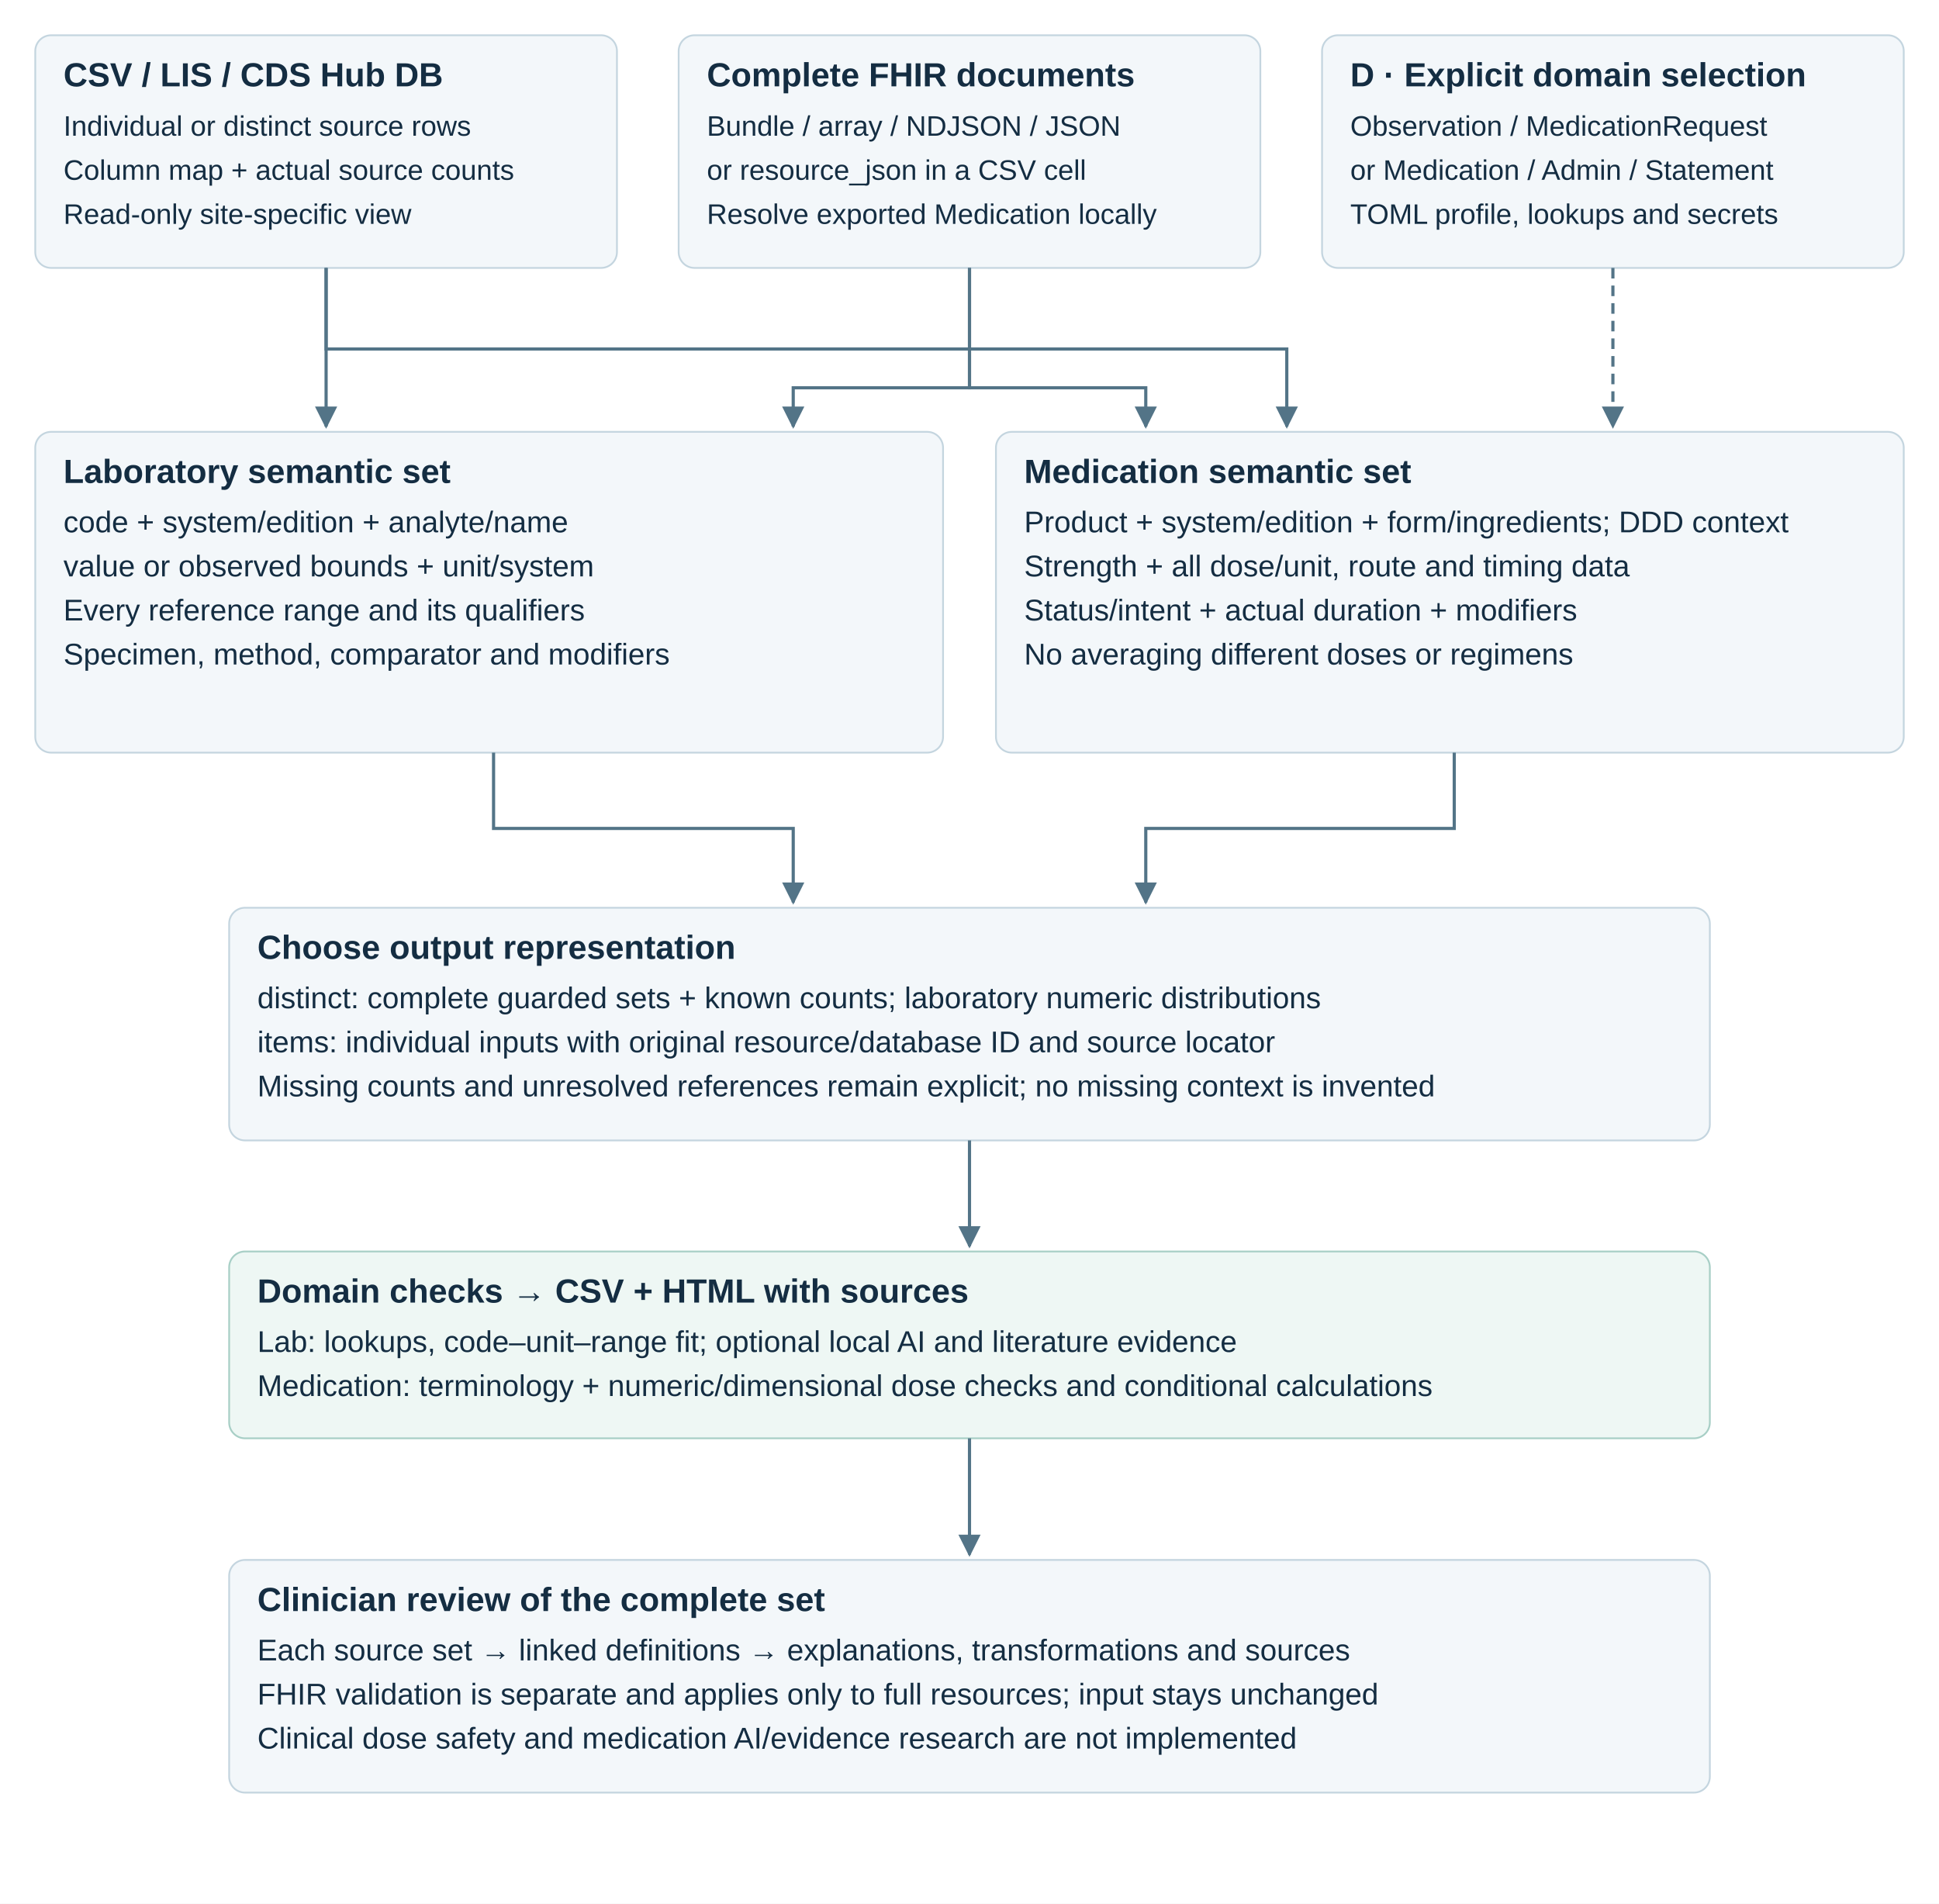
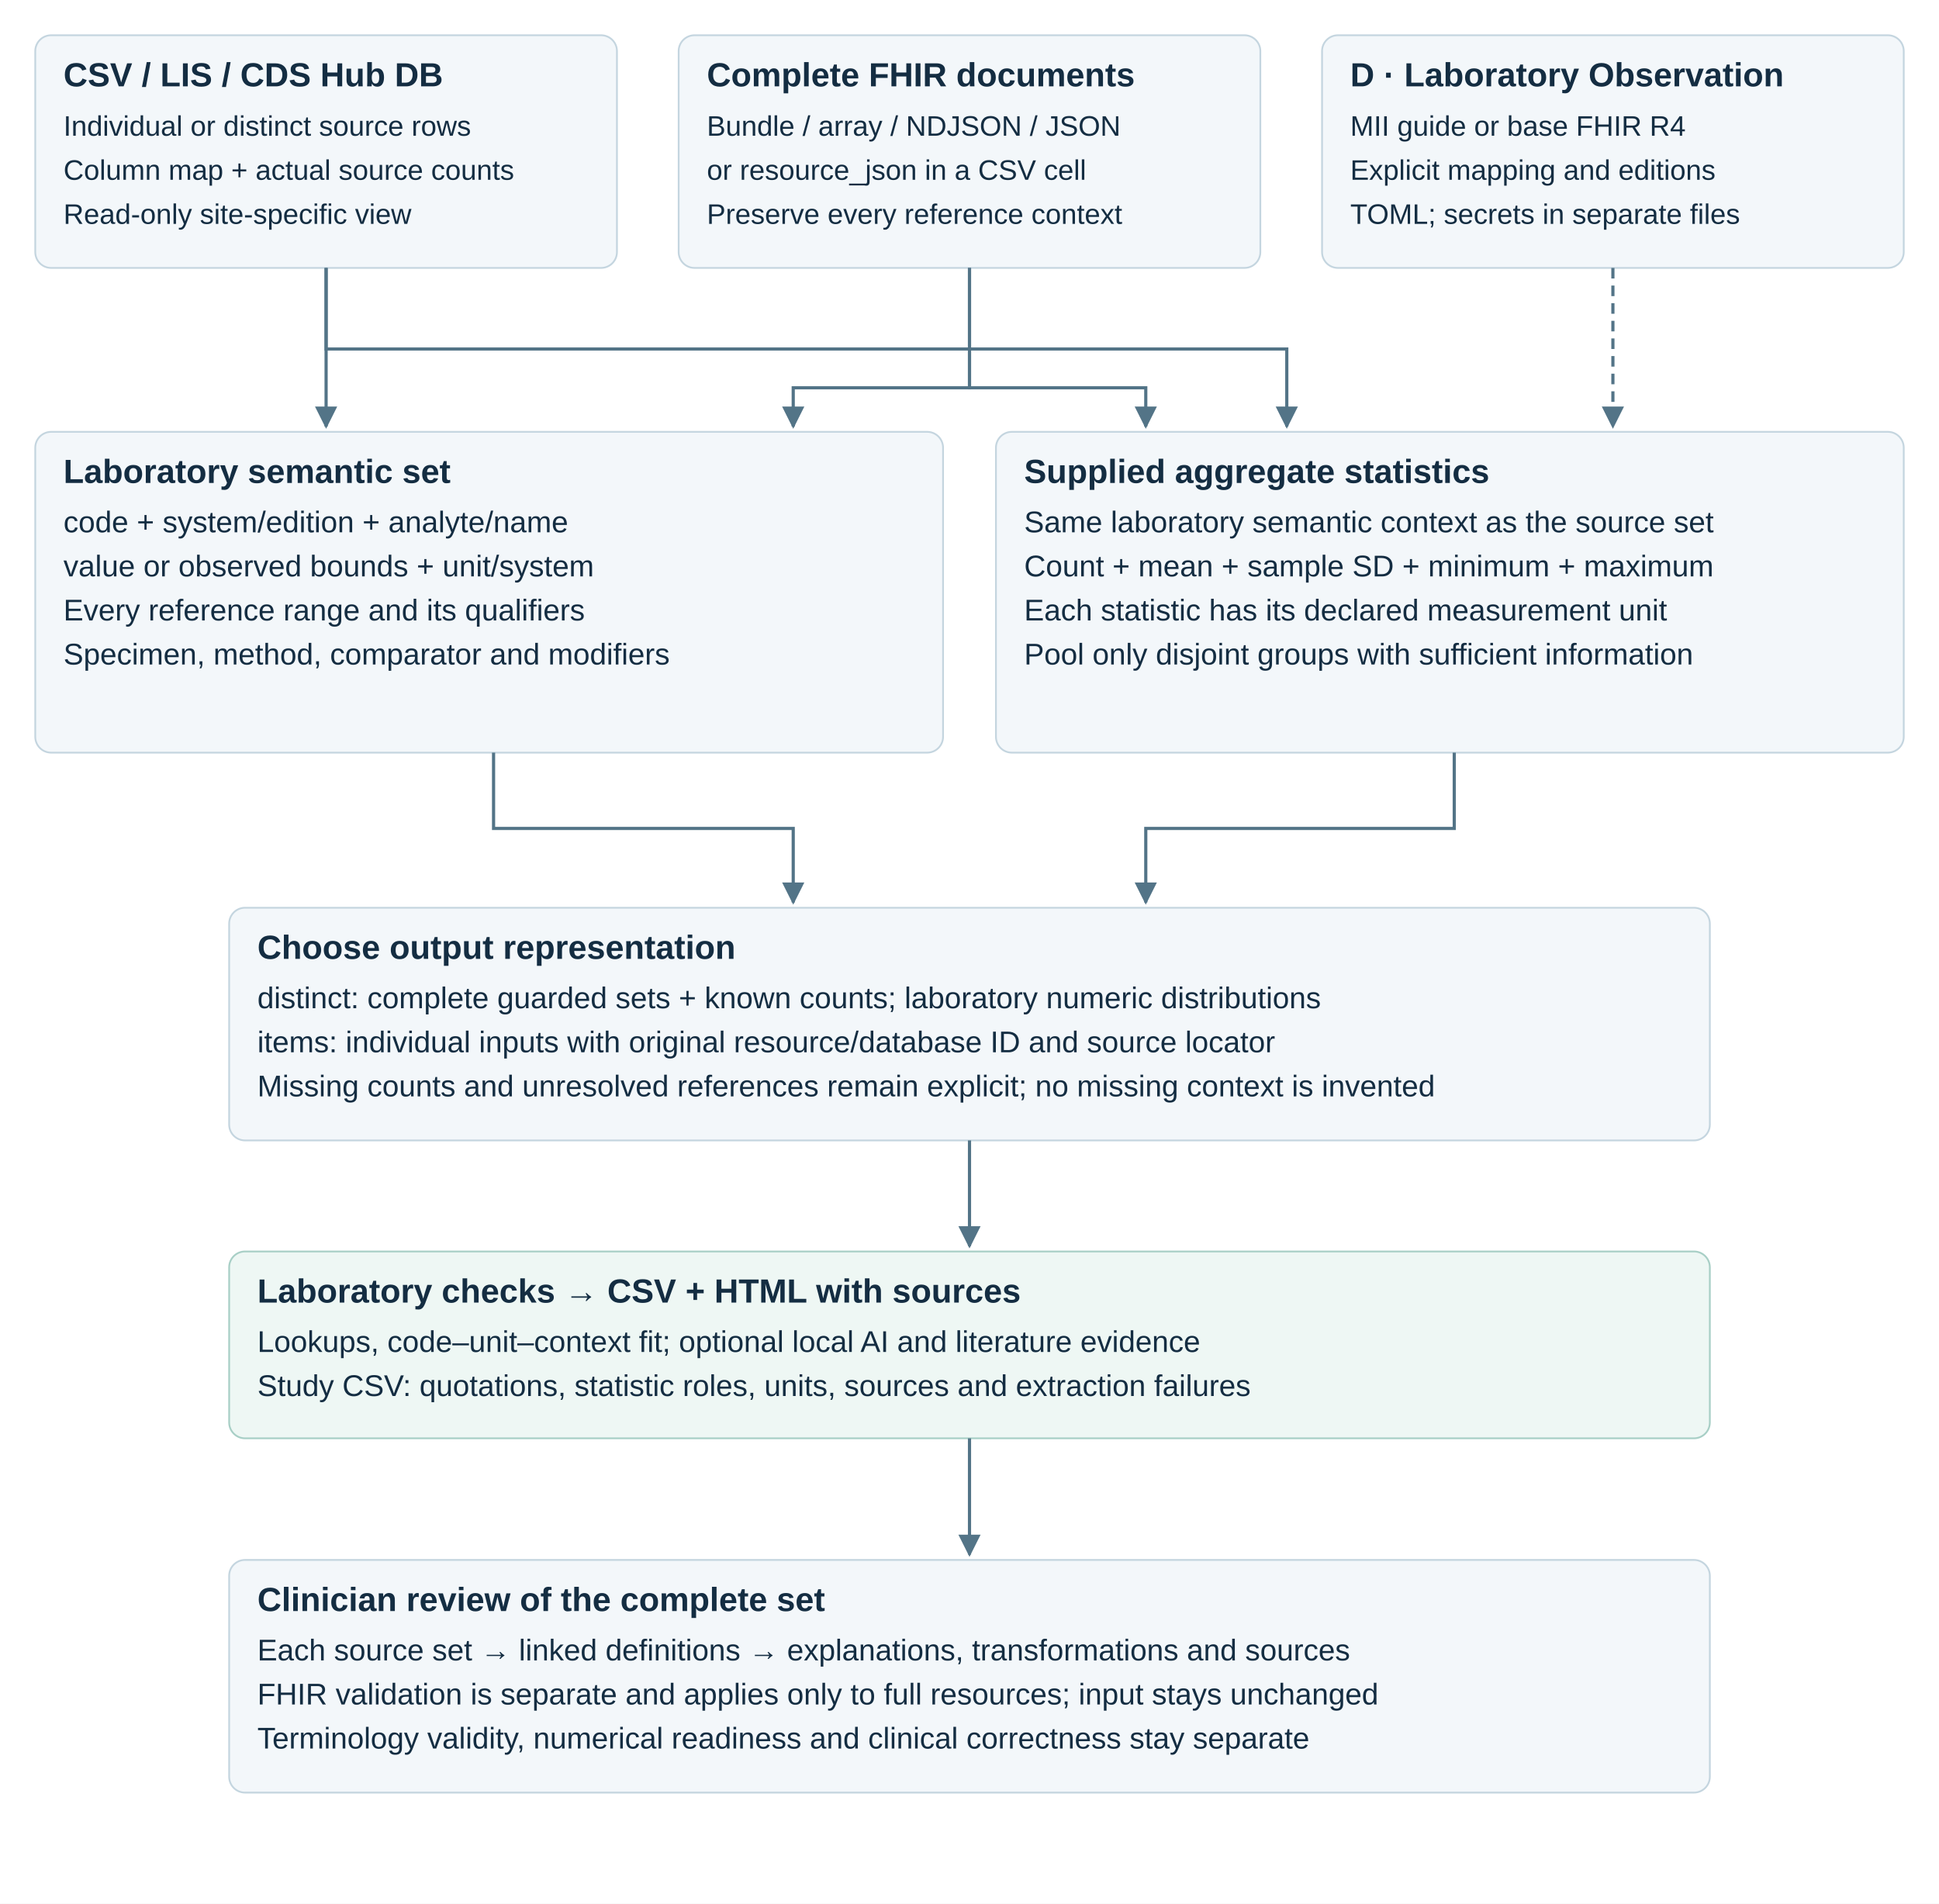
<svg xmlns="http://www.w3.org/2000/svg" width="1100" height="1080" viewBox="0 0 1100 1080" role="img" aria-labelledby="title desc">
  <defs>
    <marker id="arrow" viewBox="0 0 10 10" refX="9" refY="5" markerWidth="7" markerHeight="7" orient="auto-start-reverse">
      <path d="M0 0 L10 5 L0 10z" fill="#537487" />
    </marker>
  </defs>
  <style>text{font-family:Arial,sans-serif;fill:#142d42}.heading{font-size:19px;font-weight:700}.body{font-size:17px}.label{font-size:14px;fill:#526978}</style>
  <rect width="1100" height="100%" fill="white" />
  <g data-node="CSV">
    <rect x="20" y="20" width="330" height="132" rx="9" fill="#f3f7fa" stroke="#c4d5df" />
    <text x="36" y="49" class="heading">CSV / LIS / CDS Hub DB</text>
    <text x="36" y="77" class="body" style="font-size:16px">Individual or distinct source rows</text>
    <text x="36" y="102" class="body" style="font-size:16px">Column map + actual source counts</text>
    <text x="36" y="127" class="body" style="font-size:16px">Read-only site-specific view</text>
  </g>
  <g data-node="FHIR">
    <rect x="385" y="20" width="330" height="132" rx="9" fill="#f3f7fa" stroke="#c4d5df" />
    <text x="401" y="49" class="heading">Complete FHIR documents</text>
    <text x="401" y="77" class="body" style="font-size:16px">Bundle / array / NDJSON / JSON</text>
    <text x="401" y="102" class="body" style="font-size:16px">or resource_json in a CSV cell</text>
-     <text x="401" y="127" class="body" style="font-size:16px">Resolve exported Medication locally</text>
+     <text x="401" y="127" class="body" style="font-size:16px">Preserve every reference context</text>
  </g>
  <g data-node="CONFIG">
    <rect x="750" y="20" width="330" height="132" rx="9" fill="#f3f7fa" stroke="#c4d5df" />
-     <text x="766" y="49" class="heading">D · Explicit domain selection</text>
-     <text x="766" y="77" class="body" style="font-size:16px">Observation / MedicationRequest</text>
-     <text x="766" y="102" class="body" style="font-size:16px">or Medication / Admin / Statement</text>
-     <text x="766" y="127" class="body" style="font-size:16px">TOML profile, lookups and secrets</text>
+     <text x="766" y="49" class="heading">D · Laboratory Observation</text>
+     <text x="766" y="77" class="body" style="font-size:16px">MII guide or base FHIR R4</text>
+     <text x="766" y="102" class="body" style="font-size:16px">Explicit mapping and editions</text>
+     <text x="766" y="127" class="body" style="font-size:16px">TOML; secrets in separate files</text>
  </g>
  <g data-node="LAB">
    <rect x="20" y="245" width="515" height="182" rx="9" fill="#f3f7fa" stroke="#c4d5df" />
    <text x="36" y="274" class="heading">Laboratory semantic set</text>
    <text x="36" y="302" class="body">code + system/edition + analyte/name</text>
    <text x="36" y="327" class="body">value or observed bounds + unit/system</text>
    <text x="36" y="352" class="body">Every reference range and its qualifiers</text>
    <text x="36" y="377" class="body">Specimen, method, comparator and modifiers</text>
  </g>
-   <g data-node="MED">
+   <g data-node="STATS">
    <rect x="565" y="245" width="515" height="182" rx="9" fill="#f3f7fa" stroke="#c4d5df" />
-     <text x="581" y="274" class="heading">Medication semantic set</text>
-     <text x="581" y="302" class="body">Product + system/edition + form/ingredients; DDD context</text>
-     <text x="581" y="327" class="body">Strength + all dose/unit, route and timing data</text>
-     <text x="581" y="352" class="body">Status/intent + actual duration + modifiers</text>
-     <text x="581" y="377" class="body">No averaging different doses or regimens</text>
+     <text x="581" y="274" class="heading">Supplied aggregate statistics</text>
+     <text x="581" y="302" class="body">Same laboratory semantic context as the source set</text>
+     <text x="581" y="327" class="body">Count + mean + sample SD + minimum + maximum</text>
+     <text x="581" y="352" class="body">Each statistic has its declared measurement unit</text>
+     <text x="581" y="377" class="body">Pool only disjoint groups with sufficient information</text>
  </g>
  <g data-node="GROUP">
    <rect x="130" y="515" width="840" height="132" rx="9" fill="#f3f7fa" stroke="#c4d5df" />
    <text x="146" y="544" class="heading">Choose output representation</text>
    <text x="146" y="572" class="body">distinct: complete guarded sets + known counts; laboratory numeric distributions</text>
    <text x="146" y="597" class="body">items: individual inputs with original resource/database ID and source locator</text>
    <text x="146" y="622" class="body">Missing counts and unresolved references remain explicit; no missing context is invented</text>
  </g>
  <g data-node="CHECK">
    <rect x="130" y="710" width="840" height="106" rx="9" fill="#eef7f4" stroke="#a8cfc6" />
-     <text x="146" y="739" class="heading">Domain checks → CSV + HTML with sources</text>
-     <text x="146" y="767" class="body">Lab: lookups, code–unit–range fit; optional local AI and literature evidence</text>
-     <text x="146" y="792" class="body">Medication: terminology + numeric/dimensional dose checks and conditional calculations</text>
+     <text x="146" y="739" class="heading">Laboratory checks → CSV + HTML with sources</text>
+     <text x="146" y="767" class="body">Lookups, code–unit–context fit; optional local AI and literature evidence</text>
+     <text x="146" y="792" class="body">Study CSV: quotations, statistic roles, units, sources and extraction failures</text>
  </g>
  <g data-node="REVIEW">
    <rect x="130" y="885" width="840" height="132" rx="9" fill="#f3f7fa" stroke="#c4d5df" />
    <text x="146" y="914" class="heading">Clinician review of the complete set</text>
    <text x="146" y="942" class="body">Each source set → linked definitions → explanations, transformations and sources</text>
    <text x="146" y="967" class="body">FHIR validation is separate and applies only to full resources; input stays unchanged</text>
-     <text x="146" y="992" class="body">Clinical dose safety and medication AI/evidence research are not implemented</text>
+     <text x="146" y="992" class="body">Terminology validity, numerical readiness and clinical correctness stay separate</text>
  </g>
  <path data-edge="CSV-LAB" d="M185 152 V242" fill="none" stroke="#537487" stroke-width="1.8" marker-end="url(#arrow)" />
-   <path data-edge="CSV-MED" d="M185 152 V198 H730 V242" fill="none" stroke="#537487" stroke-width="1.8" marker-end="url(#arrow)" />
+   <path data-edge="CSV-STATS" d="M185 152 V198 H730 V242" fill="none" stroke="#537487" stroke-width="1.8" marker-end="url(#arrow)" />
  <path data-edge="FHIR-LAB" d="M550 152 V220 H450 V242" fill="none" stroke="#537487" stroke-width="1.8" marker-end="url(#arrow)" />
-   <path data-edge="FHIR-MED" d="M550 152 V220 H650 V242" fill="none" stroke="#537487" stroke-width="1.8" marker-end="url(#arrow)" />
-   <path data-edge="CONFIG-MED" d="M915 152 V242" fill="none" stroke="#537487" stroke-width="1.8" stroke-dasharray="6 4" marker-end="url(#arrow)" />
+   <path data-edge="FHIR-STATS" d="M550 152 V220 H650 V242" fill="none" stroke="#537487" stroke-width="1.8" marker-end="url(#arrow)" />
+   <path data-edge="CONFIG-STATS" d="M915 152 V242" fill="none" stroke="#537487" stroke-width="1.8" stroke-dasharray="6 4" marker-end="url(#arrow)" />
  <path data-edge="LAB-GROUP" d="M280 427 V470 H450 V512" fill="none" stroke="#537487" stroke-width="1.8" marker-end="url(#arrow)" />
-   <path data-edge="MED-GROUP" d="M825 427 V470 H650 V512" fill="none" stroke="#537487" stroke-width="1.8" marker-end="url(#arrow)" />
+   <path data-edge="STATS-GROUP" d="M825 427 V470 H650 V512" fill="none" stroke="#537487" stroke-width="1.8" marker-end="url(#arrow)" />
  <path data-edge="GROUP-CHECK" d="M550 647 V707" fill="none" stroke="#537487" stroke-width="1.8" marker-end="url(#arrow)" />
  <path data-edge="CHECK-REVIEW" d="M550 816 V882" fill="none" stroke="#537487" stroke-width="1.8" marker-end="url(#arrow)" />
</svg>
